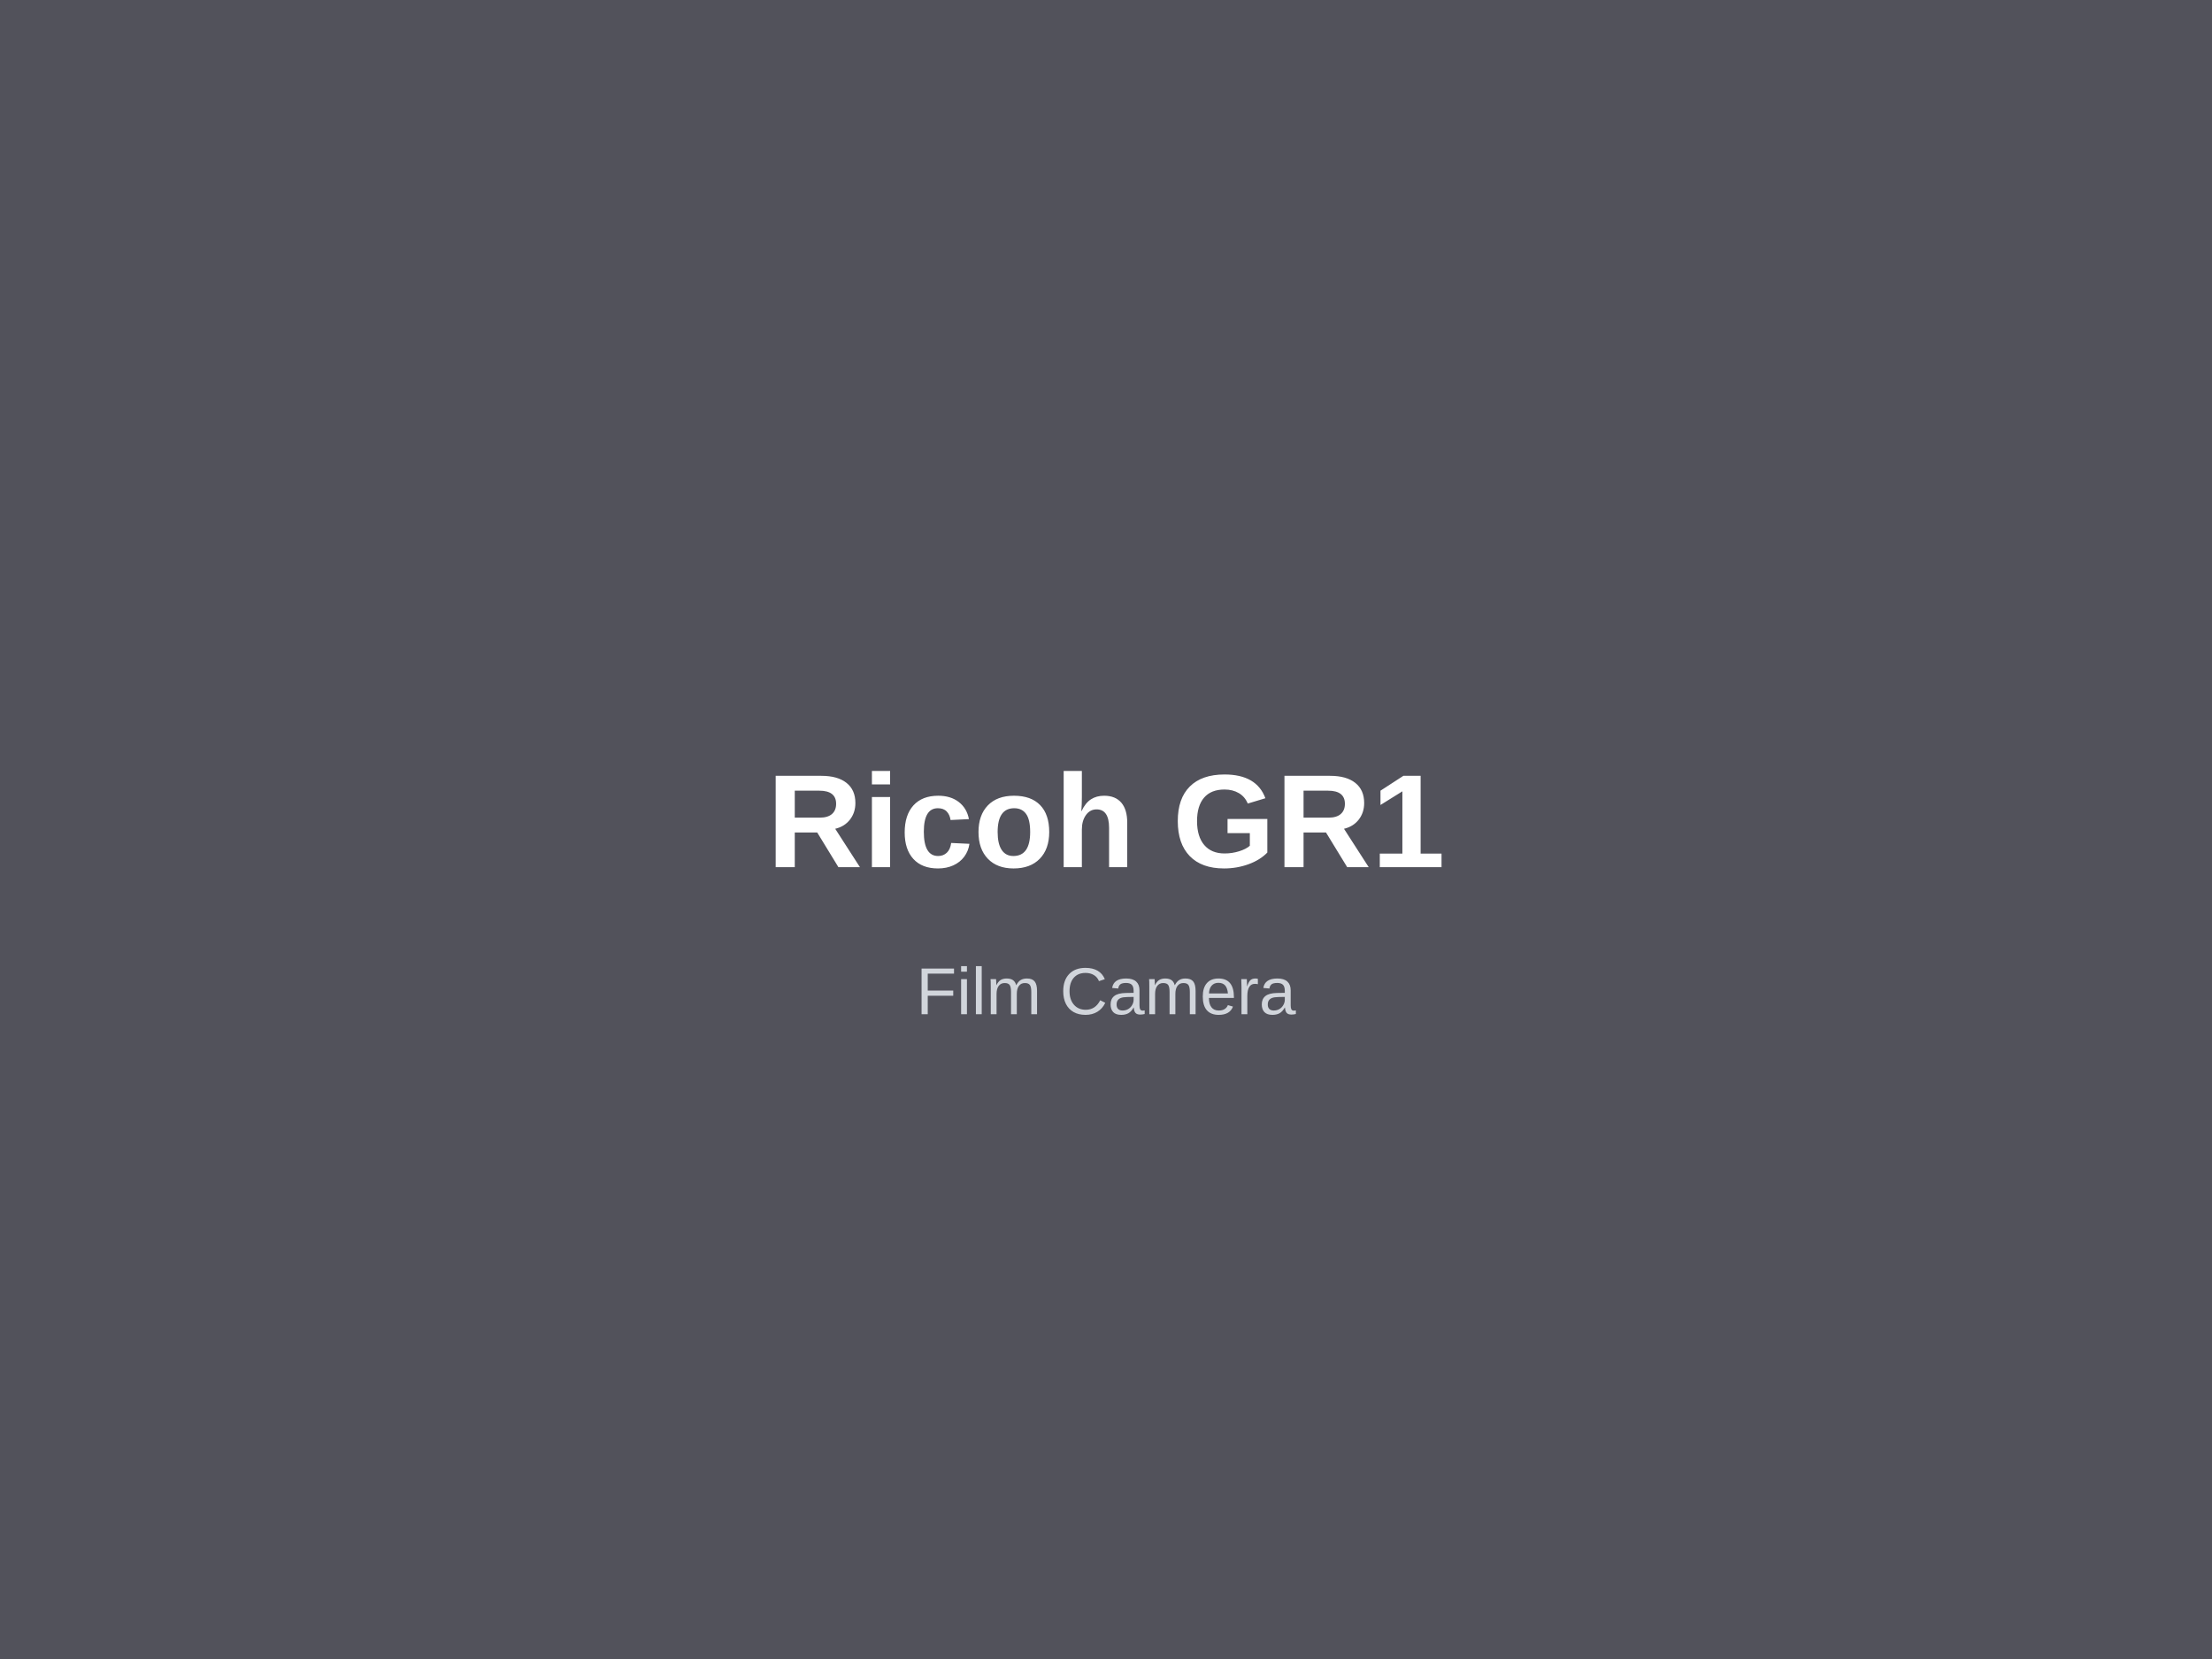
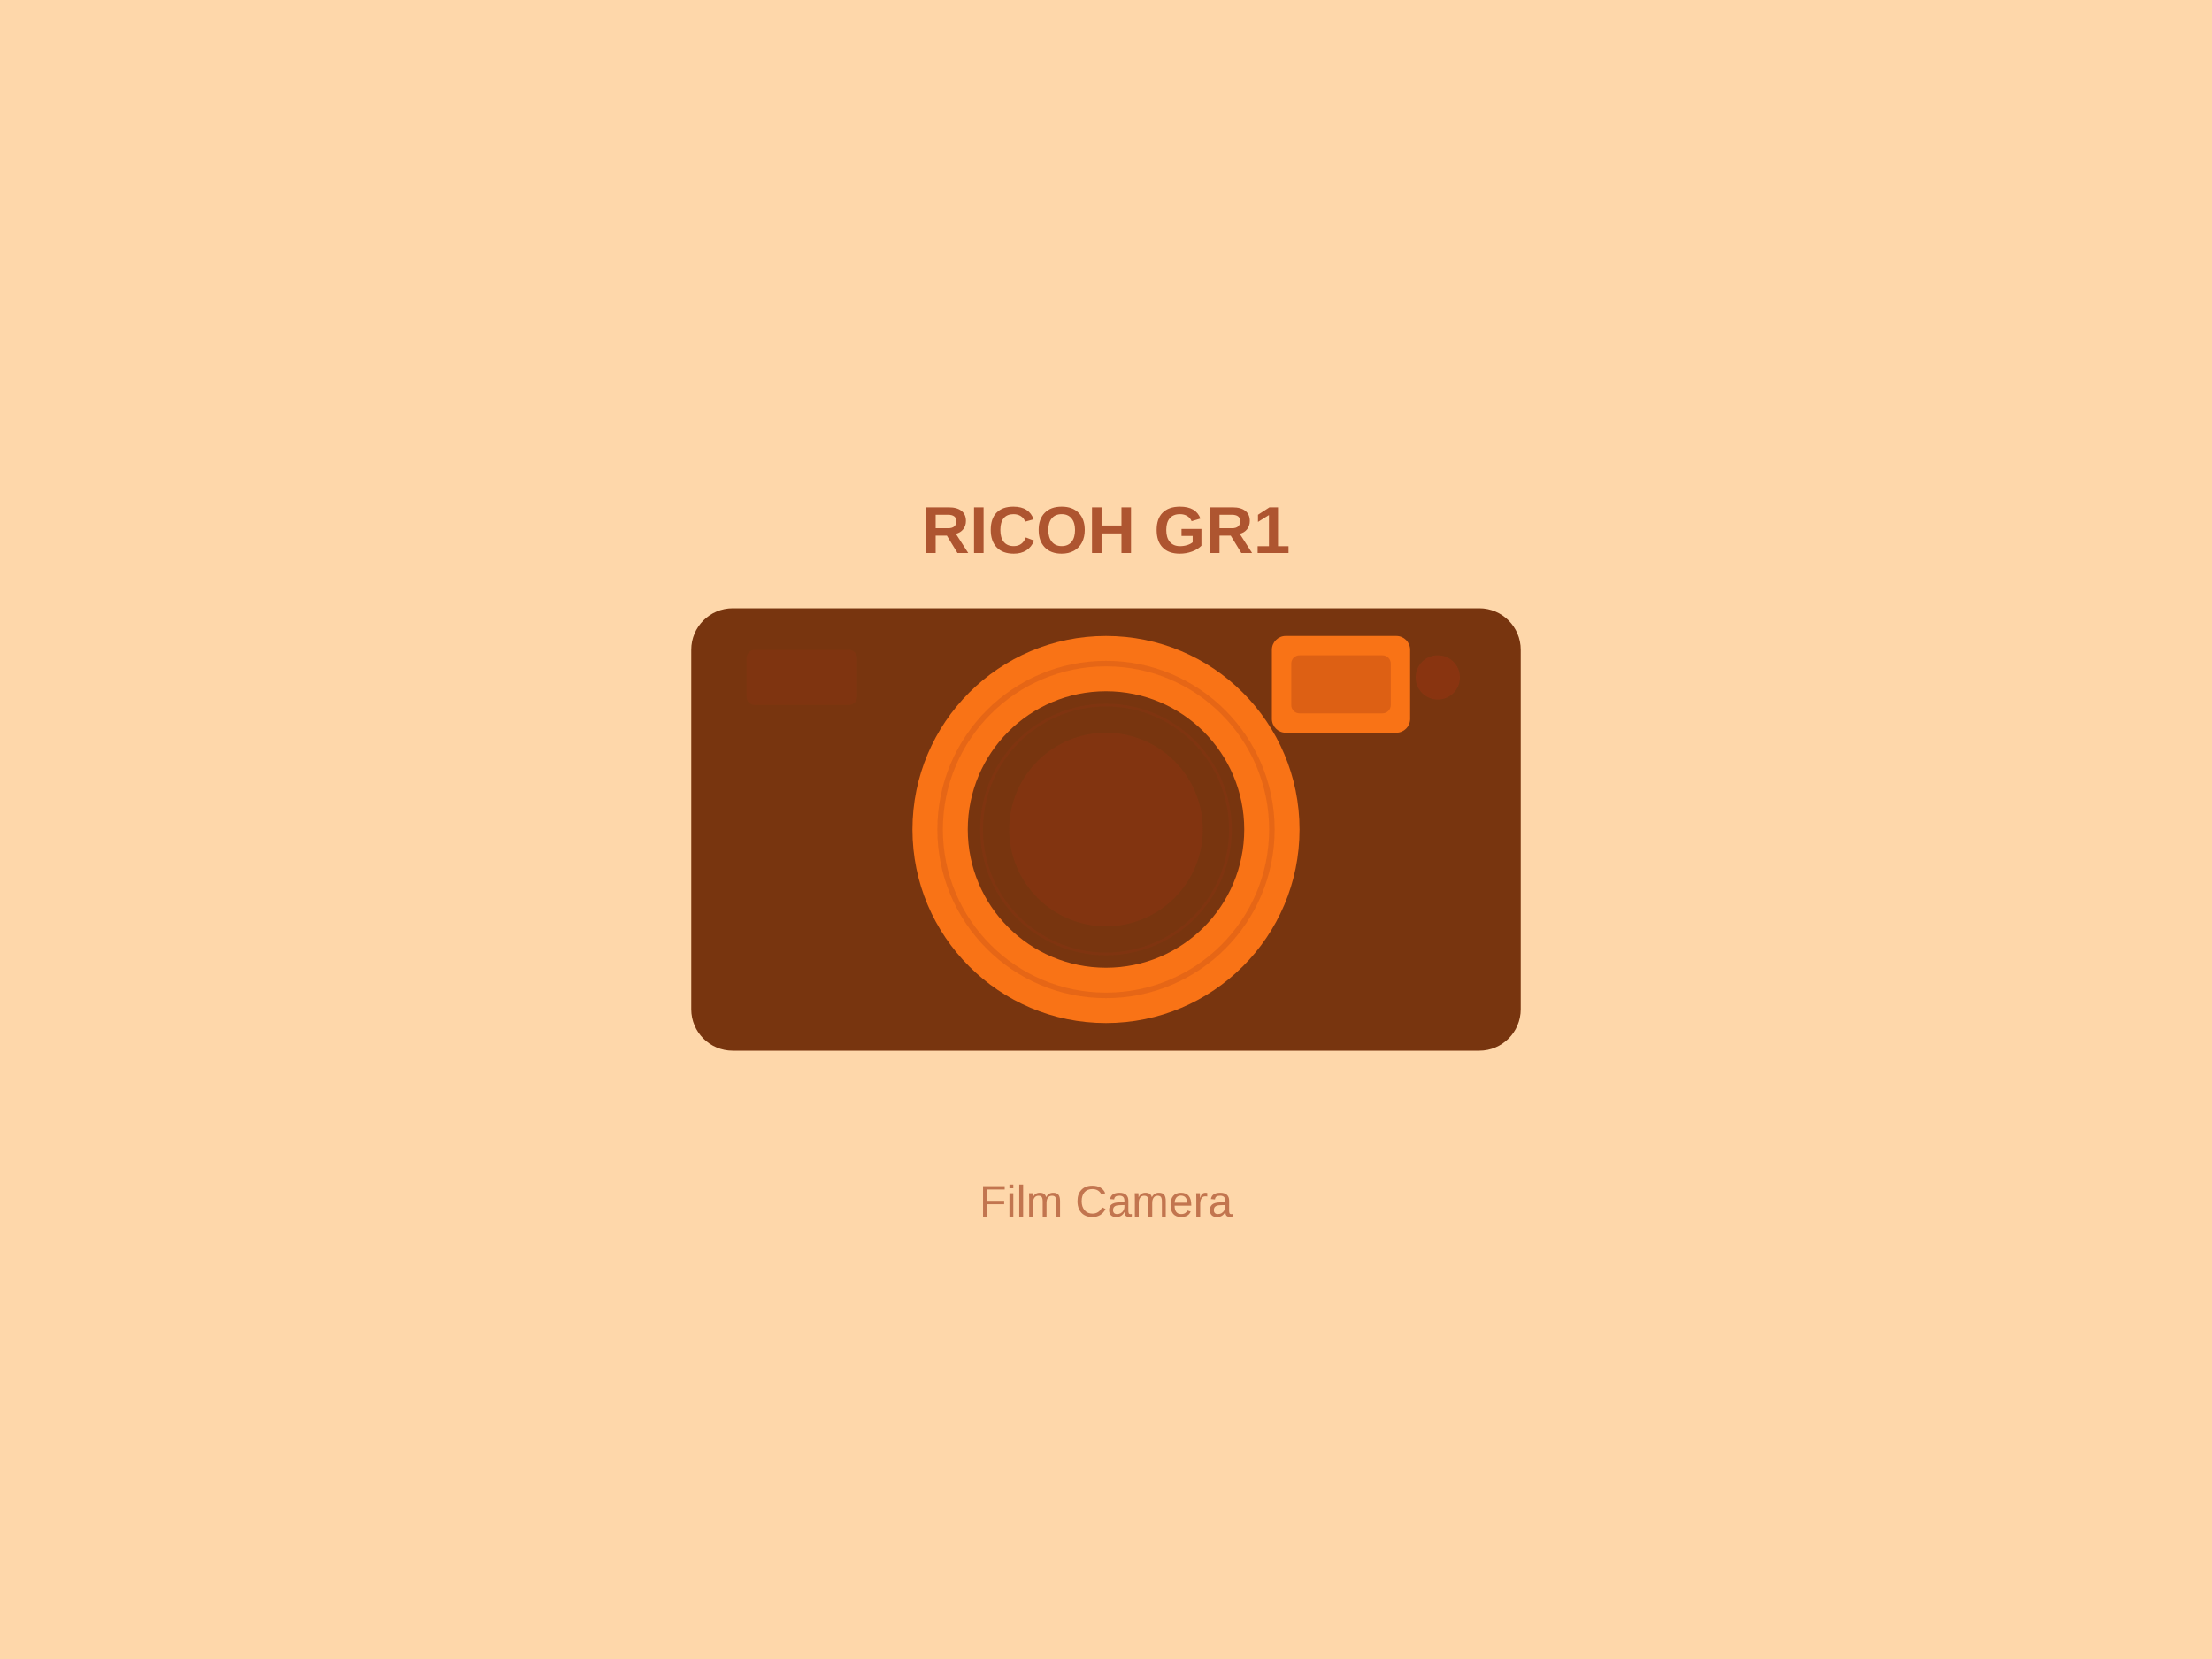
<svg xmlns="http://www.w3.org/2000/svg" width="800" height="600">
-   <rect width="800" height="600" fill="#52525b" />
-   <text x="50%" y="50%" font-family="Arial, sans-serif" font-size="48" font-weight="bold" fill="white" text-anchor="middle" dominant-baseline="middle">
-     Ricoh GR1
-   </text>
-   <text x="50%" y="60%" font-family="Arial, sans-serif" font-size="24" fill="#d1d5db" text-anchor="middle" dominant-baseline="middle">
-     Film Camera
-   </text>
+   <rect width="800" height="600" fill="#fed7aa" />
+   <g transform="translate(400, 300)">
+     <rect x="-150" y="-80" width="300" height="160" fill="#78350f" rx="15" />
+     <circle cx="0" cy="0" r="70" fill="#f97316" />
+     <circle cx="0" cy="0" r="50" fill="#78350f" />
+     <circle cx="0" cy="0" r="35" fill="#9a3412" opacity="0.3" />
+     <circle cx="0" cy="0" r="60" fill="none" stroke="#9a3412" stroke-width="2" opacity="0.2" />
+     <circle cx="0" cy="0" r="45" fill="none" stroke="#9a3412" stroke-width="1" opacity="0.2" />
+     <rect x="60" y="-70" width="50" height="35" fill="#f97316" rx="5" />
+     <rect x="67" y="-63" width="36" height="21" fill="#9a3412" opacity="0.3" rx="3" />
+     <circle cx="120" cy="-55" r="8" fill="#9a3412" opacity="0.5" />
+     <rect x="-130" y="-65" width="40" height="20" fill="#9a3412" opacity="0.2" rx="3" />
+     <text x="0" y="-100" font-family="Arial, sans-serif" font-size="24" fill="#9a3412" text-anchor="middle" font-weight="bold" opacity="0.8">RICOH GR1</text>
+     <text x="0" y="140" font-family="Arial, sans-serif" font-size="16" fill="#9a3412" text-anchor="middle" opacity="0.6">Film Camera</text>
+   </g>
</svg>
